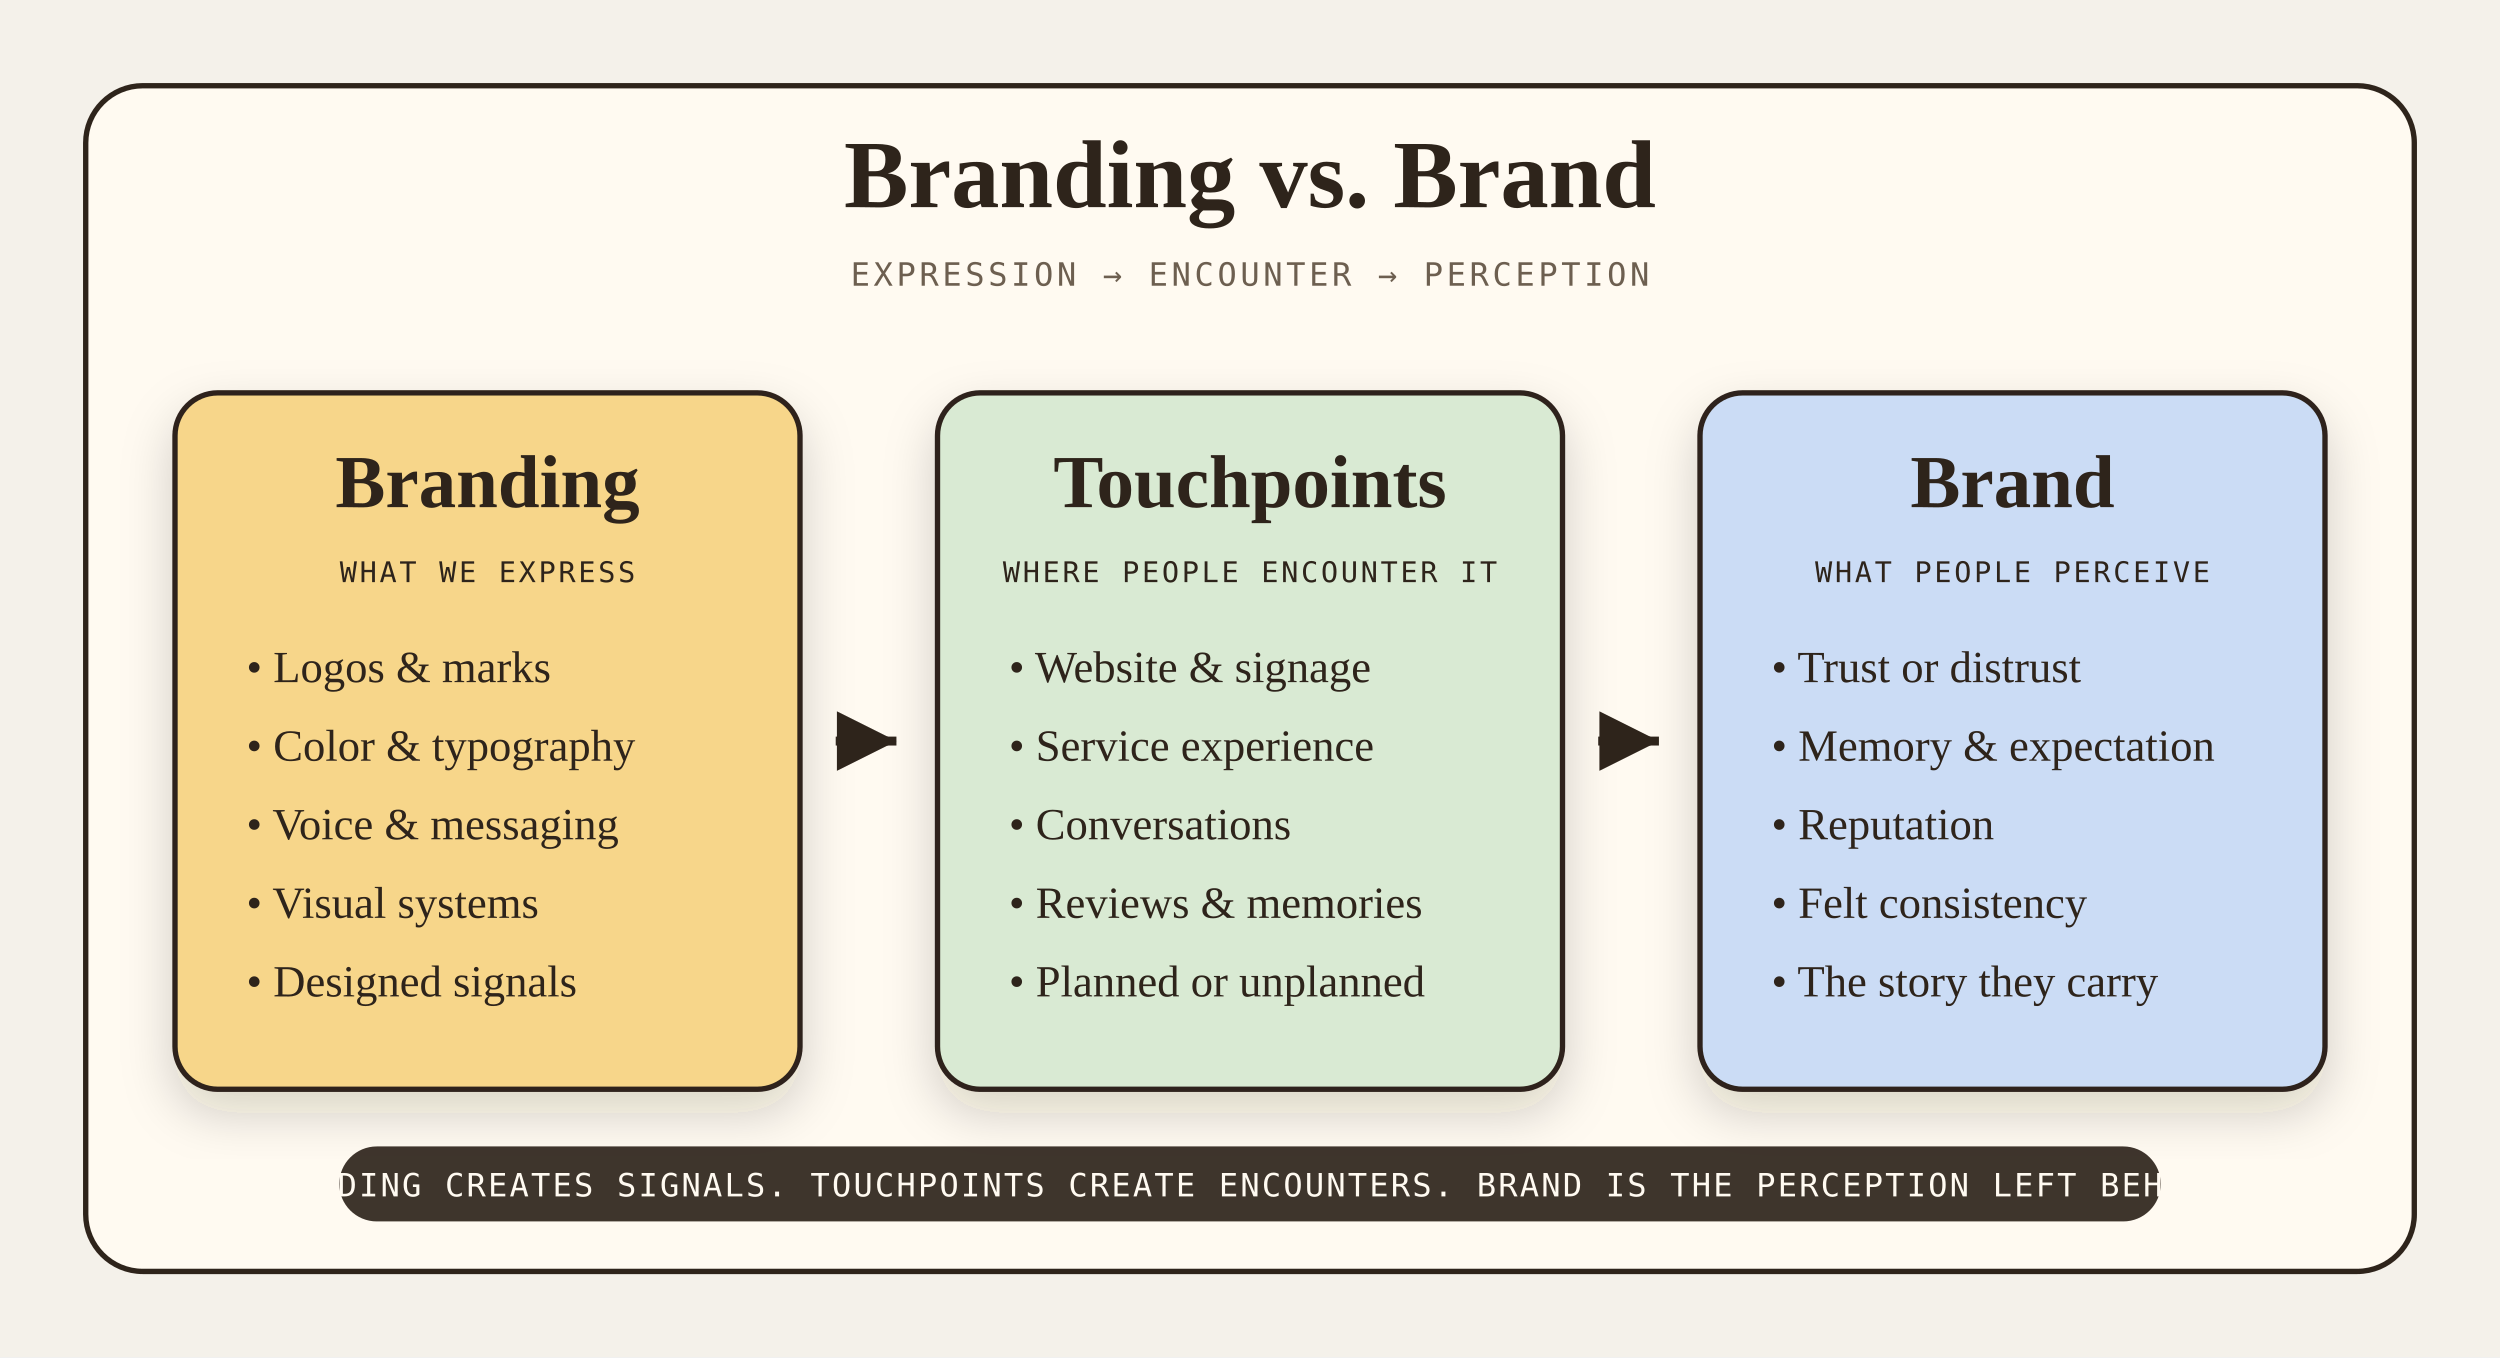
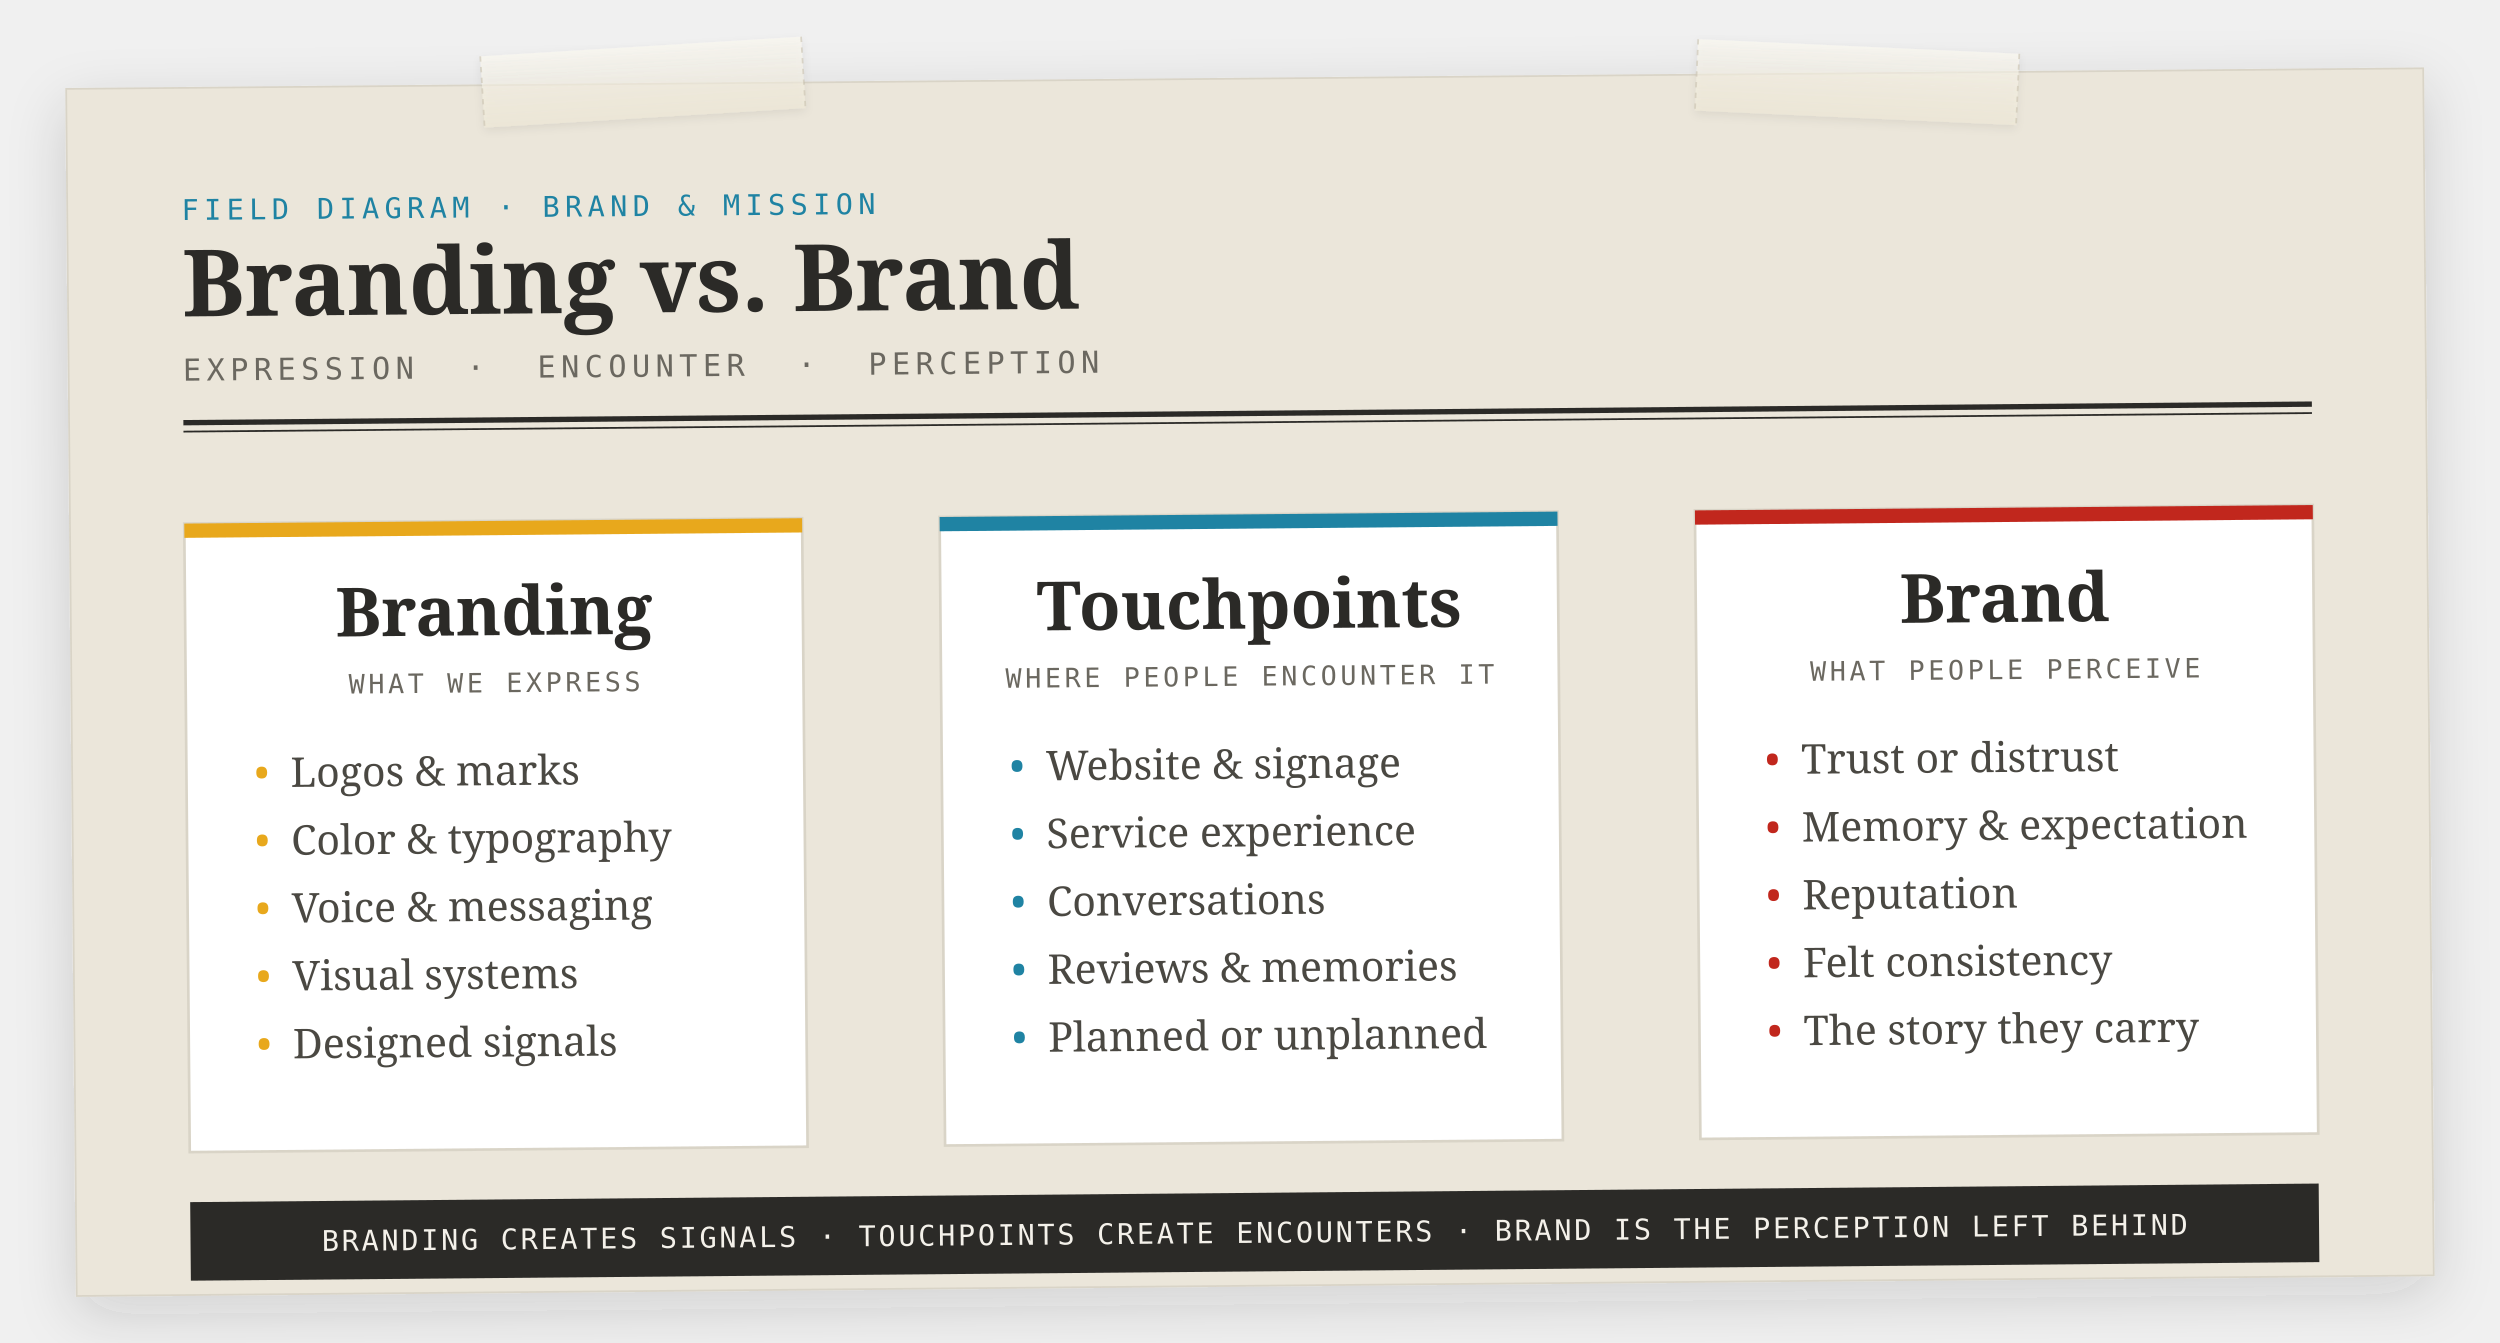
- <svg xmlns="http://www.w3.org/2000/svg" viewBox="0 0 1400 760" role="img" aria-labelledby="title desc">
+ <svg xmlns="http://www.w3.org/2000/svg" viewBox="0 0 1400 752" role="img" aria-labelledby="title desc">
  <defs>
-     <filter id="shadow" x="-10%" y="-10%" width="120%" height="120%">
-       <feDropShadow dx="0" dy="12" stdDeviation="14" flood-color="#2e241b" flood-opacity="0.18" />
+     <filter id="plateShadow" x="-8%" y="-8%" width="116%" height="118%">
+       <feDropShadow dx="0" dy="10" stdDeviation="16" flood-color="#2b2a27" flood-opacity="0.16" />
    </filter>
-     <marker id="arrow" viewBox="0 0 12 12" refX="10" refY="6" markerWidth="10" markerHeight="10" orient="auto-start-reverse">
-       <path d="M2,2 L10,6 L2,10 Z" fill="#2e241b" />
-     </marker>
+     <filter id="tapeShadow" x="-30%" y="-40%" width="160%" height="180%">
+       <feDropShadow dx="0" dy="2" stdDeviation="2.5" flood-color="#2b2a27" flood-opacity="0.12" />
+     </filter>
+     <linearGradient id="tapeGrad" x1="0" y1="0" x2="0" y2="1">
+       <stop offset="0" stop-color="#fcf9f0" stop-opacity="0.62" />
+       <stop offset="1" stop-color="#f0ead8" stop-opacity="0.56" />
+     </linearGradient>
+     <style>
+       .h    { font-family: 'Playfair Display', Georgia, serif; font-weight: 700; fill: #2b2a27; }
+       .mono { font-family: 'IBM Plex Mono', Consolas, monospace; }
+       .body { font-family: 'Source Serif 4', Georgia, serif; fill: #4a4842; font-size: 23px; }
+     </style>
  </defs>
-   <rect width="1400" height="760" fill="#f4f1ea" />
-   <rect x="48" y="48" width="1304" height="664" rx="32" fill="#fffaf1" stroke="#2e241b" stroke-width="3" />
-   <text x="700" y="116" text-anchor="middle" font-family="Georgia, 'Times New Roman', serif" font-size="54" fill="#2e241b" font-weight="700">Branding vs. Brand</text>
-   <text x="700" y="160" text-anchor="middle" font-family="IBM Plex Mono, Consolas, monospace" font-size="18" fill="#6d5f50" letter-spacing="2">EXPRESSION  →  ENCOUNTER  →  PERCEPTION</text>
-   <g filter="url(#shadow)">
-     <rect x="98" y="220" width="350" height="390" rx="24" fill="#f7d68a" stroke="#2e241b" stroke-width="3" />
-     <rect x="525" y="220" width="350" height="390" rx="24" fill="#d9ead3" stroke="#2e241b" stroke-width="3" />
-     <rect x="952" y="220" width="350" height="390" rx="24" fill="#cbdcf5" stroke="#2e241b" stroke-width="3" />
+   <g transform="rotate(-0.5 700 384)">
+     <rect x="40" y="44" width="1320" height="676" fill="#ebe6da" stroke="#d9d4c7" stroke-width="1" filter="url(#plateShadow)" />
+     <text x="104" y="118" class="mono" font-size="16" letter-spacing="3" fill="#1f83a3">FIELD DIAGRAM · BRAND &amp; MISSION</text>
+     <text x="104" y="172" class="h" font-size="52">Branding vs. Brand</text>
+     <text x="104" y="208" class="mono" font-size="17" letter-spacing="3" fill="#6b6860">EXPRESSION  ·  ENCOUNTER  ·  PERCEPTION</text>
+     <rect x="104" y="230" width="1192" height="3" fill="#2b2a27" />
+     <rect x="104" y="236" width="1192" height="1" fill="#2b2a27" />
+     <rect x="104" y="288" width="346" height="352" fill="#ffffff" stroke="#d9d4c7" stroke-width="1.5" />
+     <rect x="104" y="288" width="346" height="8" fill="#e8a81c" />
+     <text x="277" y="352" text-anchor="middle" class="h" font-size="38">Branding</text>
+     <text x="277" y="384" text-anchor="middle" class="mono" font-size="15" letter-spacing="2" fill="#6b6860">WHAT WE EXPRESS</text>
+     <g class="body">
+       <text x="142" y="436">
+         <tspan fill="#e8a81c">•</tspan>  Logos &amp; marks</text>
+       <text x="142" y="474">
+         <tspan fill="#e8a81c">•</tspan>  Color &amp; typography</text>
+       <text x="142" y="512">
+         <tspan fill="#e8a81c">•</tspan>  Voice &amp; messaging</text>
+       <text x="142" y="550">
+         <tspan fill="#e8a81c">•</tspan>  Visual systems</text>
+       <text x="142" y="588">
+         <tspan fill="#e8a81c">•</tspan>  Designed signals</text>
+     </g>
+     <rect x="527" y="288" width="346" height="352" fill="#ffffff" stroke="#d9d4c7" stroke-width="1.5" />
+     <rect x="527" y="288" width="346" height="8" fill="#1f83a3" />
+     <text x="700" y="352" text-anchor="middle" class="h" font-size="38">Touchpoints</text>
+     <text x="700" y="384" text-anchor="middle" class="mono" font-size="15" letter-spacing="2" fill="#6b6860">WHERE PEOPLE ENCOUNTER IT</text>
+     <g class="body">
+       <text x="565" y="436">
+         <tspan fill="#1f83a3">•</tspan>  Website &amp; signage</text>
+       <text x="565" y="474">
+         <tspan fill="#1f83a3">•</tspan>  Service experience</text>
+       <text x="565" y="512">
+         <tspan fill="#1f83a3">•</tspan>  Conversations</text>
+       <text x="565" y="550">
+         <tspan fill="#1f83a3">•</tspan>  Reviews &amp; memories</text>
+       <text x="565" y="588">
+         <tspan fill="#1f83a3">•</tspan>  Planned or unplanned</text>
+     </g>
+     <rect x="950" y="288" width="346" height="352" fill="#ffffff" stroke="#d9d4c7" stroke-width="1.5" />
+     <rect x="950" y="288" width="346" height="8" fill="#c1271d" />
+     <text x="1123" y="352" text-anchor="middle" class="h" font-size="38">Brand</text>
+     <text x="1123" y="384" text-anchor="middle" class="mono" font-size="15" letter-spacing="2" fill="#6b6860">WHAT PEOPLE PERCEIVE</text>
+     <g class="body">
+       <text x="988" y="436">
+         <tspan fill="#c1271d">•</tspan>  Trust or distrust</text>
+       <text x="988" y="474">
+         <tspan fill="#c1271d">•</tspan>  Memory &amp; expectation</text>
+       <text x="988" y="512">
+         <tspan fill="#c1271d">•</tspan>  Reputation</text>
+       <text x="988" y="550">
+         <tspan fill="#c1271d">•</tspan>  Felt consistency</text>
+       <text x="988" y="588">
+         <tspan fill="#c1271d">•</tspan>  The story they carry</text>
+     </g>
+     <rect x="104" y="668" width="1192" height="44" fill="#2b2a27" />
+     <text x="700" y="696" text-anchor="middle" class="mono" font-size="16" letter-spacing="1.5" fill="#f4f1ea">BRANDING CREATES SIGNALS · TOUCHPOINTS CREATE ENCOUNTERS · BRAND IS THE PERCEPTION LEFT BEHIND</text>
  </g>
-   <text x="273" y="284" text-anchor="middle" font-family="Georgia, 'Times New Roman', serif" font-size="42" fill="#2e241b" font-weight="700">Branding</text>
-   <text x="273" y="326" text-anchor="middle" font-family="IBM Plex Mono, Consolas, monospace" font-size="16" fill="#2e241b" letter-spacing="1.5">WHAT WE EXPRESS</text>
-   <text x="138" y="382" font-family="Georgia, 'Times New Roman', serif" font-size="25" fill="#2e241b">• Logos &amp; marks</text>
-   <text x="138" y="426" font-family="Georgia, 'Times New Roman', serif" font-size="25" fill="#2e241b">• Color &amp; typography</text>
-   <text x="138" y="470" font-family="Georgia, 'Times New Roman', serif" font-size="25" fill="#2e241b">• Voice &amp; messaging</text>
-   <text x="138" y="514" font-family="Georgia, 'Times New Roman', serif" font-size="25" fill="#2e241b">• Visual systems</text>
-   <text x="138" y="558" font-family="Georgia, 'Times New Roman', serif" font-size="25" fill="#2e241b">• Designed signals</text>
-   <text x="700" y="284" text-anchor="middle" font-family="Georgia, 'Times New Roman', serif" font-size="42" fill="#2e241b" font-weight="700">Touchpoints</text>
-   <text x="700" y="326" text-anchor="middle" font-family="IBM Plex Mono, Consolas, monospace" font-size="16" fill="#2e241b" letter-spacing="1.5">WHERE PEOPLE ENCOUNTER IT</text>
-   <text x="565" y="382" font-family="Georgia, 'Times New Roman', serif" font-size="25" fill="#2e241b">• Website &amp; signage</text>
-   <text x="565" y="426" font-family="Georgia, 'Times New Roman', serif" font-size="25" fill="#2e241b">• Service experience</text>
-   <text x="565" y="470" font-family="Georgia, 'Times New Roman', serif" font-size="25" fill="#2e241b">• Conversations</text>
-   <text x="565" y="514" font-family="Georgia, 'Times New Roman', serif" font-size="25" fill="#2e241b">• Reviews &amp; memories</text>
-   <text x="565" y="558" font-family="Georgia, 'Times New Roman', serif" font-size="25" fill="#2e241b">• Planned or unplanned</text>
-   <text x="1127" y="284" text-anchor="middle" font-family="Georgia, 'Times New Roman', serif" font-size="42" fill="#2e241b" font-weight="700">Brand</text>
-   <text x="1127" y="326" text-anchor="middle" font-family="IBM Plex Mono, Consolas, monospace" font-size="16" fill="#2e241b" letter-spacing="1.5">WHAT PEOPLE PERCEIVE</text>
-   <text x="992" y="382" font-family="Georgia, 'Times New Roman', serif" font-size="25" fill="#2e241b">• Trust or distrust</text>
-   <text x="992" y="426" font-family="Georgia, 'Times New Roman', serif" font-size="25" fill="#2e241b">• Memory &amp; expectation</text>
-   <text x="992" y="470" font-family="Georgia, 'Times New Roman', serif" font-size="25" fill="#2e241b">• Reputation</text>
-   <text x="992" y="514" font-family="Georgia, 'Times New Roman', serif" font-size="25" fill="#2e241b">• Felt consistency</text>
-   <text x="992" y="558" font-family="Georgia, 'Times New Roman', serif" font-size="25" fill="#2e241b">• The story they carry</text>
-   <line x1="468" y1="415" x2="502" y2="415" stroke="#2e241b" stroke-width="5" marker-end="url(#arrow)" />
-   <line x1="895" y1="415" x2="929" y2="415" stroke="#2e241b" stroke-width="5" marker-end="url(#arrow)" />
-   <rect x="190" y="642" width="1020" height="42" rx="21" fill="#2e241b" opacity="0.92" />
-   <text x="700" y="670" text-anchor="middle" font-family="IBM Plex Mono, Consolas, monospace" font-size="18" fill="#fffaf1" letter-spacing="1.2">BRANDING CREATES SIGNALS. TOUCHPOINTS CREATE ENCOUNTERS. BRAND IS THE PERCEPTION LEFT BEHIND.</text>
+   <g transform="rotate(-3.5 360 46)">
+     <rect x="270" y="26" width="180" height="40" fill="url(#tapeGrad)" filter="url(#tapeShadow)" />
+     <line x1="270" y1="26" x2="270" y2="66" stroke="#c9c2af" stroke-width="1" stroke-dasharray="3 3" opacity="0.6" />
+     <line x1="450" y1="26" x2="450" y2="66" stroke="#c9c2af" stroke-width="1" stroke-dasharray="3 3" opacity="0.6" />
+   </g>
+   <g transform="rotate(2.6 1040 46)">
+     <rect x="950" y="26" width="180" height="40" fill="url(#tapeGrad)" filter="url(#tapeShadow)" />
+     <line x1="950" y1="26" x2="950" y2="66" stroke="#c9c2af" stroke-width="1" stroke-dasharray="3 3" opacity="0.6" />
+     <line x1="1130" y1="26" x2="1130" y2="66" stroke="#c9c2af" stroke-width="1" stroke-dasharray="3 3" opacity="0.6" />
+   </g>
</svg>
